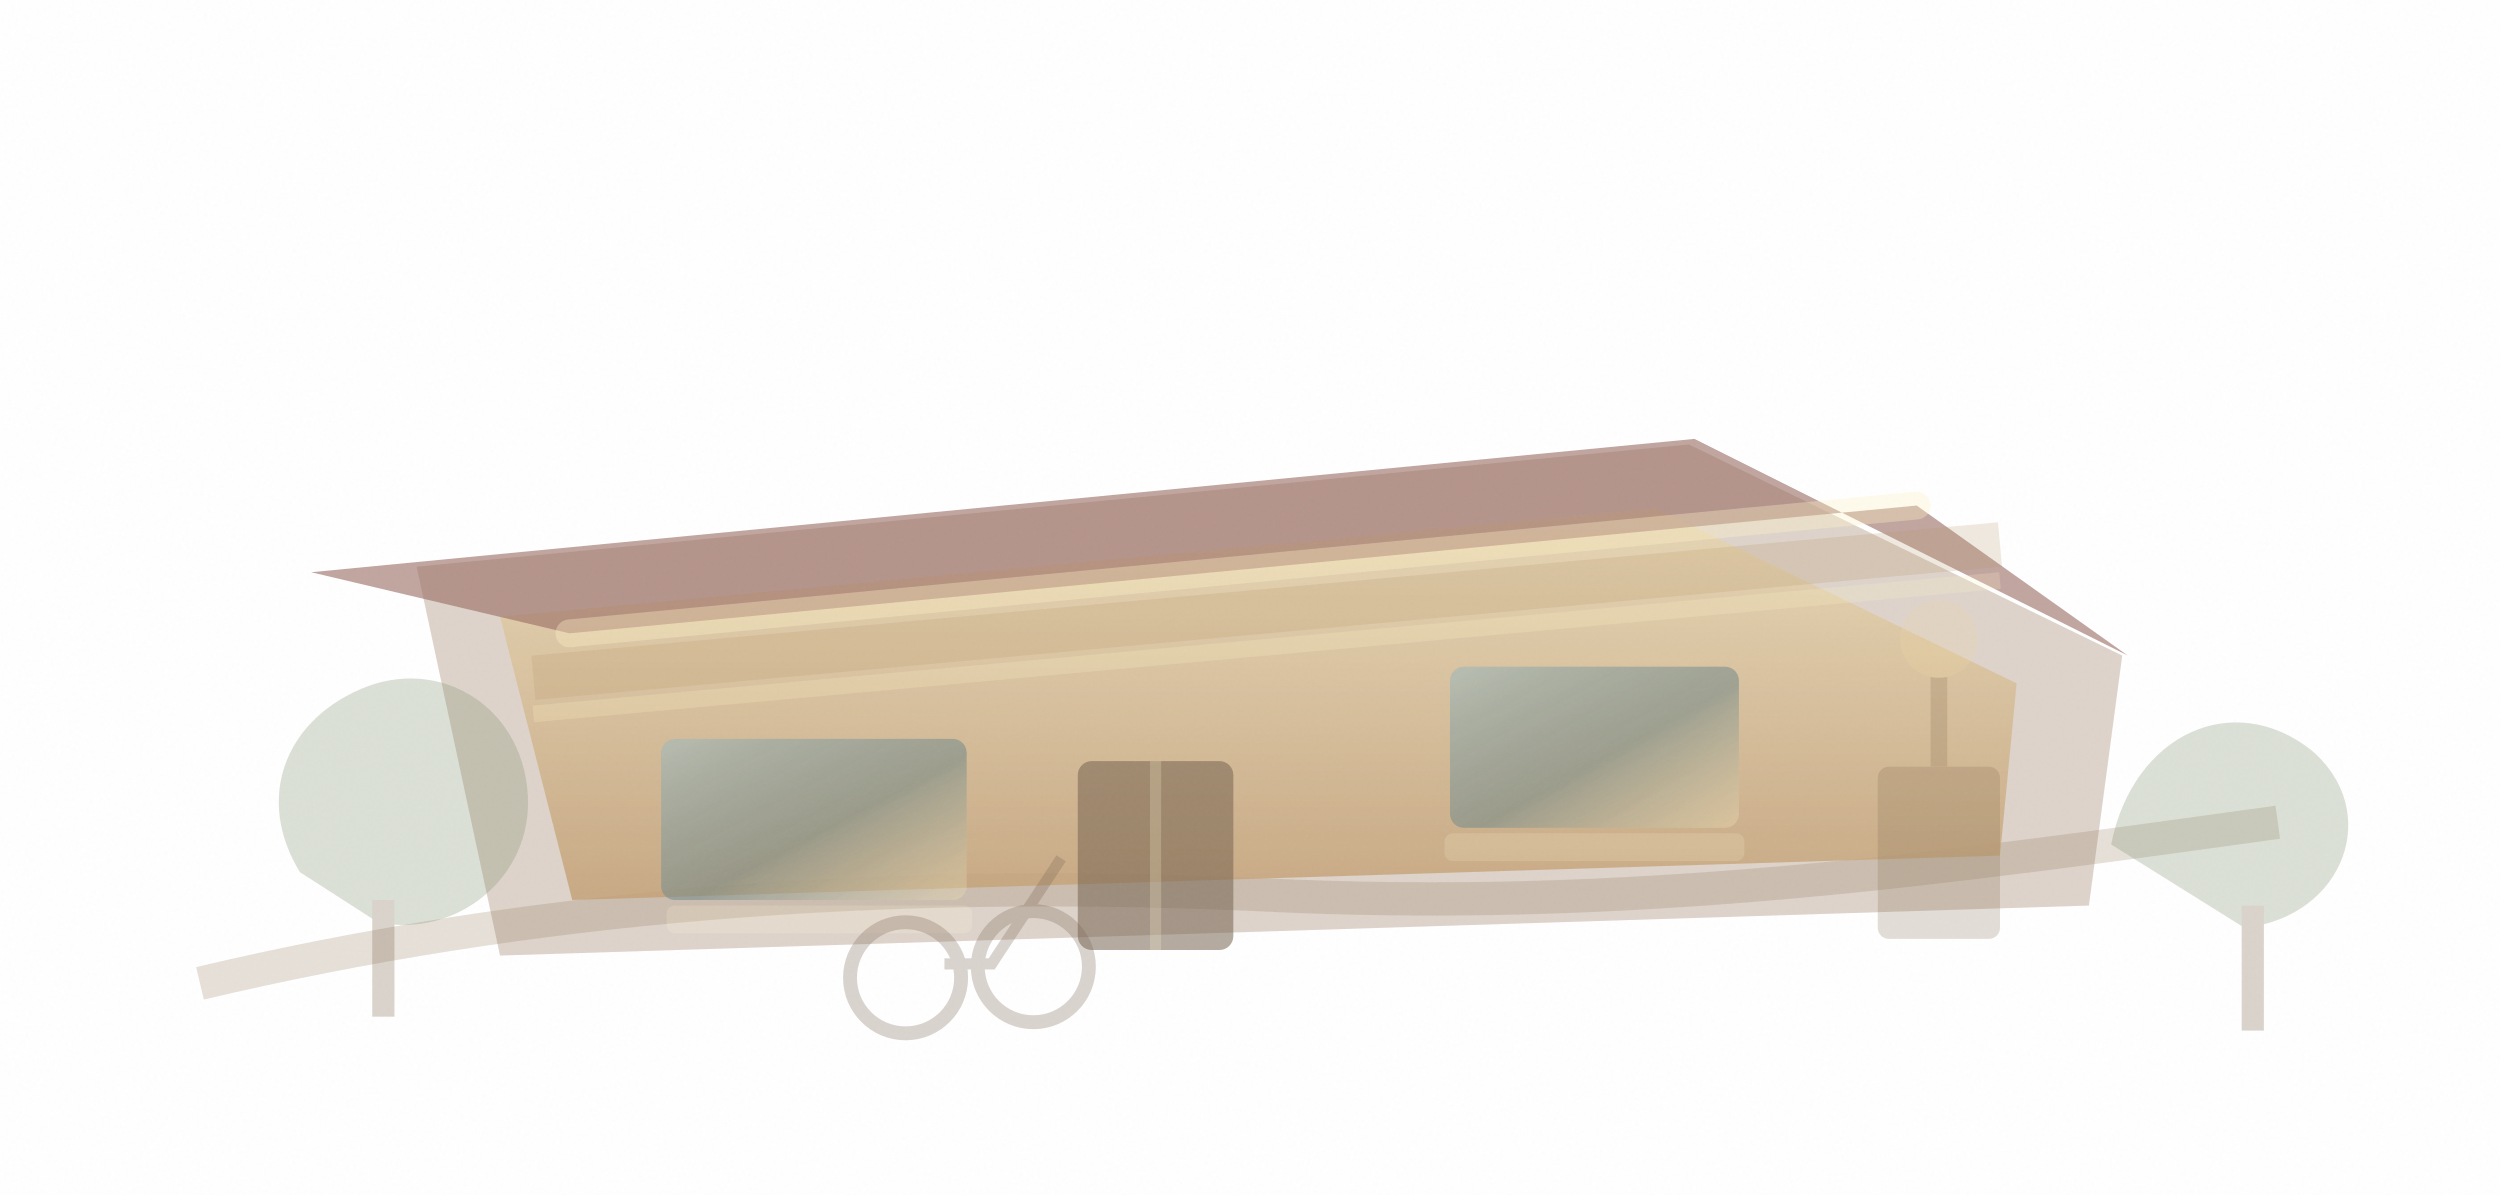
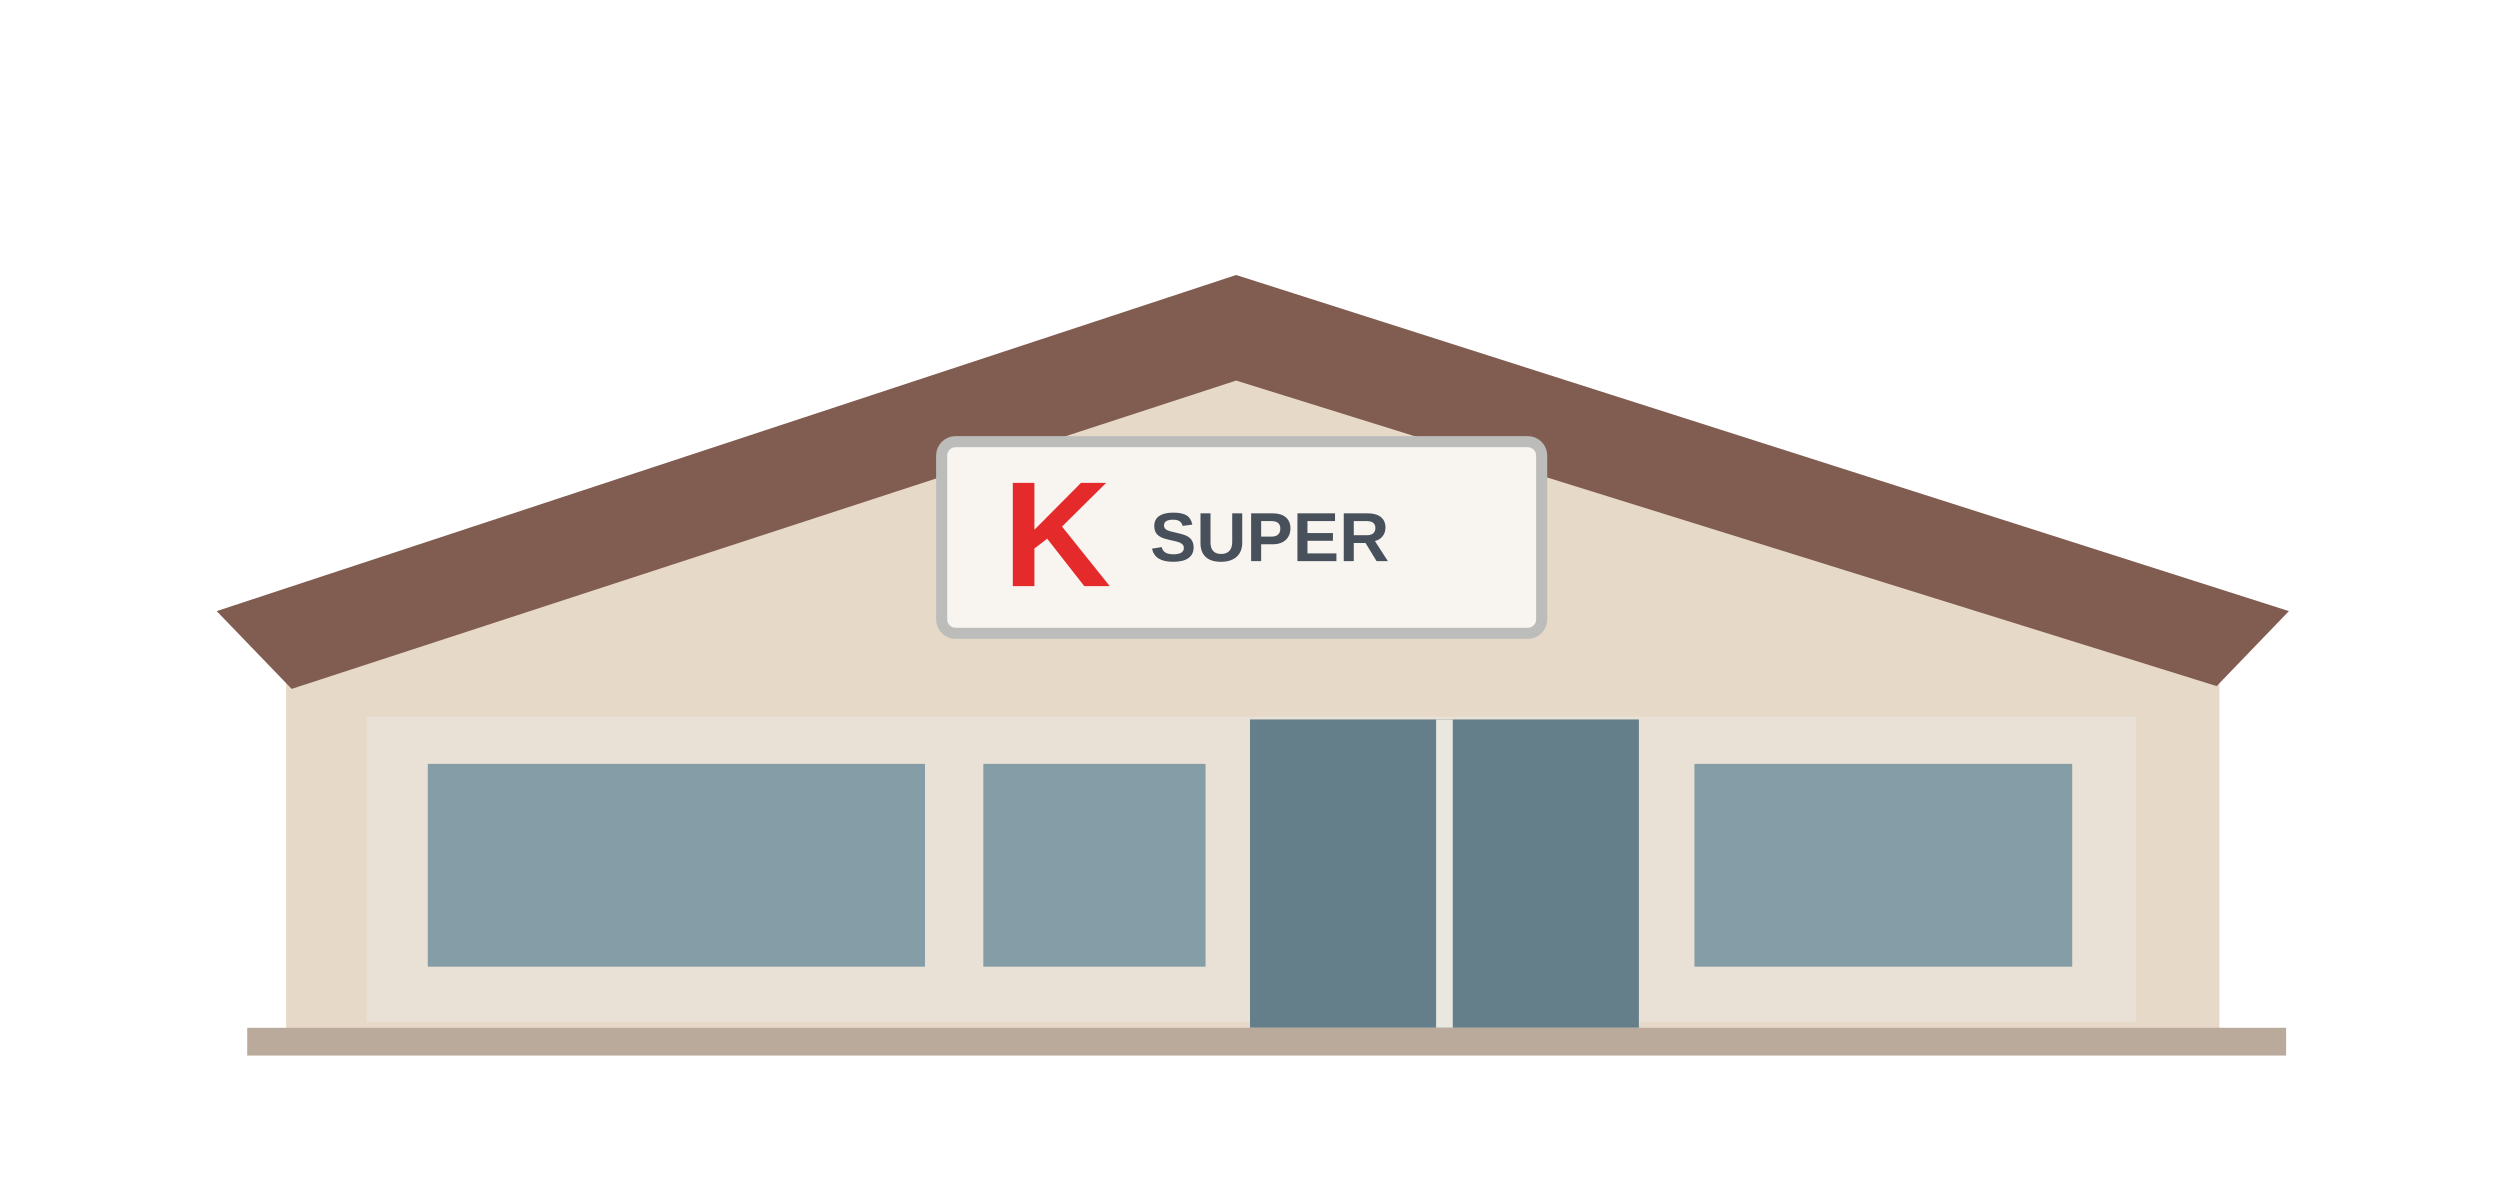
<svg xmlns="http://www.w3.org/2000/svg" viewBox="0 0 900 430">
-   <defs>
-     <filter id="grain">
-       <feTurbulence type="fractalNoise" baseFrequency="0.78" numOctaves="3" stitchTiles="stitch" />
-       <feColorMatrix type="saturate" values="0" />
-       <feComponentTransfer>
-         <feFuncA type="table" tableValues="0 0.065" />
-       </feComponentTransfer>
-     </filter>
-     <linearGradient id="wood" x1="0" y1="0" x2="0" y2="1">
-       <stop offset="0" stop-color="#e5d0a3" />
-       <stop offset="1" stop-color="#b98f5c" />
-     </linearGradient>
-     <linearGradient id="glass" x1="0" y1="0" x2="1" y2="1">
-       <stop offset="0" stop-color="#9dafaa" stop-opacity=".74" />
-       <stop offset=".55" stop-color="#536f6f" stop-opacity=".54" />
-       <stop offset="1" stop-color="#ead8a7" stop-opacity=".38" />
-     </linearGradient>
-   </defs>
  <rect width="900" height="430" fill="none" />
-   <g opacity=".84">
-     <path d="M72 354 C190 326 315 316 452 322 C588 329 704 312 820 296" fill="none" stroke="#806339" stroke-width="12" opacity=".24" />
-     <path d="M150 204 L608 160 L764 236 L752 326 L180 344 Z" fill="#805b39" opacity=".32" />
-     <path d="M180 222 L596 183 L726 246 L720 308 L206 324 Z" fill="url(#wood)" opacity=".82" />
-     <path d="M112 206 L610 158 L766 236 L690 182 L205 228 Z" fill="#875247" opacity=".62" />
-     <path d="M205 228 L690 182" stroke="#fff0bd" stroke-width="10" stroke-linecap="round" opacity=".34" />
-     <path d="M192 244 L720 196" stroke="#a77f45" stroke-width="16" opacity=".20" />
-     <path d="M192 257 L720 209" stroke="#fff1bd" stroke-width="6" opacity=".21" />
-     <rect x="238" y="266" width="110" height="58" rx="5" fill="url(#glass)" />
-     <rect x="522" y="240" width="104" height="58" rx="5" fill="url(#glass)" />
-     <rect x="388" y="274" width="56" height="68" rx="5" fill="#5b442e" opacity=".54" />
-     <path d="M416 274 L416 342" stroke="#fff5ca" stroke-width="4" opacity=".23" />
-     <rect x="240" y="326" width="110" height="10" rx="3" fill="#fff6cf" opacity=".18" />
-     <rect x="520" y="300" width="108" height="10" rx="3" fill="#fff6cf" opacity=".16" />
-     <g opacity=".28">
-       <path d="M108 314 C92 288 102 260 130 248 C158 236 188 254 190 286 C192 316 164 338 136 332" fill="#637b51" />
-       <rect x="134" y="324" width="8" height="42" fill="#604623" />
-       <path d="M760 304 C768 264 804 248 832 270 C858 292 844 330 808 334" fill="#637b51" />
-       <rect x="807" y="326" width="8" height="45" fill="#604623" />
-     </g>
-     <g opacity=".28">
-       <circle cx="326" cy="352" r="20" fill="none" stroke="#5c452e" stroke-width="5" />
-       <circle cx="372" cy="348" r="20" fill="none" stroke="#5c452e" stroke-width="5" />
-       <path d="M340 347 h17 l25 -38" stroke="#5c452e" stroke-width="4" fill="none" />
-     </g>
-     <g opacity=".23">
-       <rect x="676" y="276" width="44" height="62" rx="4" fill="#6b4d2d" />
-       <path d="M698 276 v-38" stroke="#6b4d2d" stroke-width="6" />
-       <circle cx="698" cy="230" r="14" fill="#e8cf8f" />
-     </g>
-   </g>
-   <rect width="900" height="430" filter="url(#grain)" opacity=".48" />
+   <path d="M103 218L445 112L799 218V371H103Z" fill="#e6d9c7" />
+   <path d="M78 220L445 99L824 220L798 247L445 137L105 248Z" fill="#815c50" />
+   <path d="M132 258H769V368H132Z" fill="#e9e1d5" />
+   <path d="M154 275H333V348H154ZM354 275H434V348H354ZM610 275H746V348H610Z" fill="#859da6" />
+   <rect x="450" y="259" width="140" height="111" fill="#647f89" />
+   <path d="M520 259V370" stroke="#e9e7df" stroke-width="6" />
+   <rect x="339" y="159" width="216" height="69" rx="5" fill="#f8f5f0" stroke="#bcbdbb" stroke-width="4" />
+   <text x="361" y="211" font-family="Arial" font-size="54" font-weight="900" fill="#e52a2c">K</text>
+   <text x="414" y="202" font-family="Arial" font-size="25" font-weight="800" fill="#48505c">SUPER</text>
+   <path d="M89 375H823" stroke="#b9aa9b" stroke-width="10" />
</svg>
